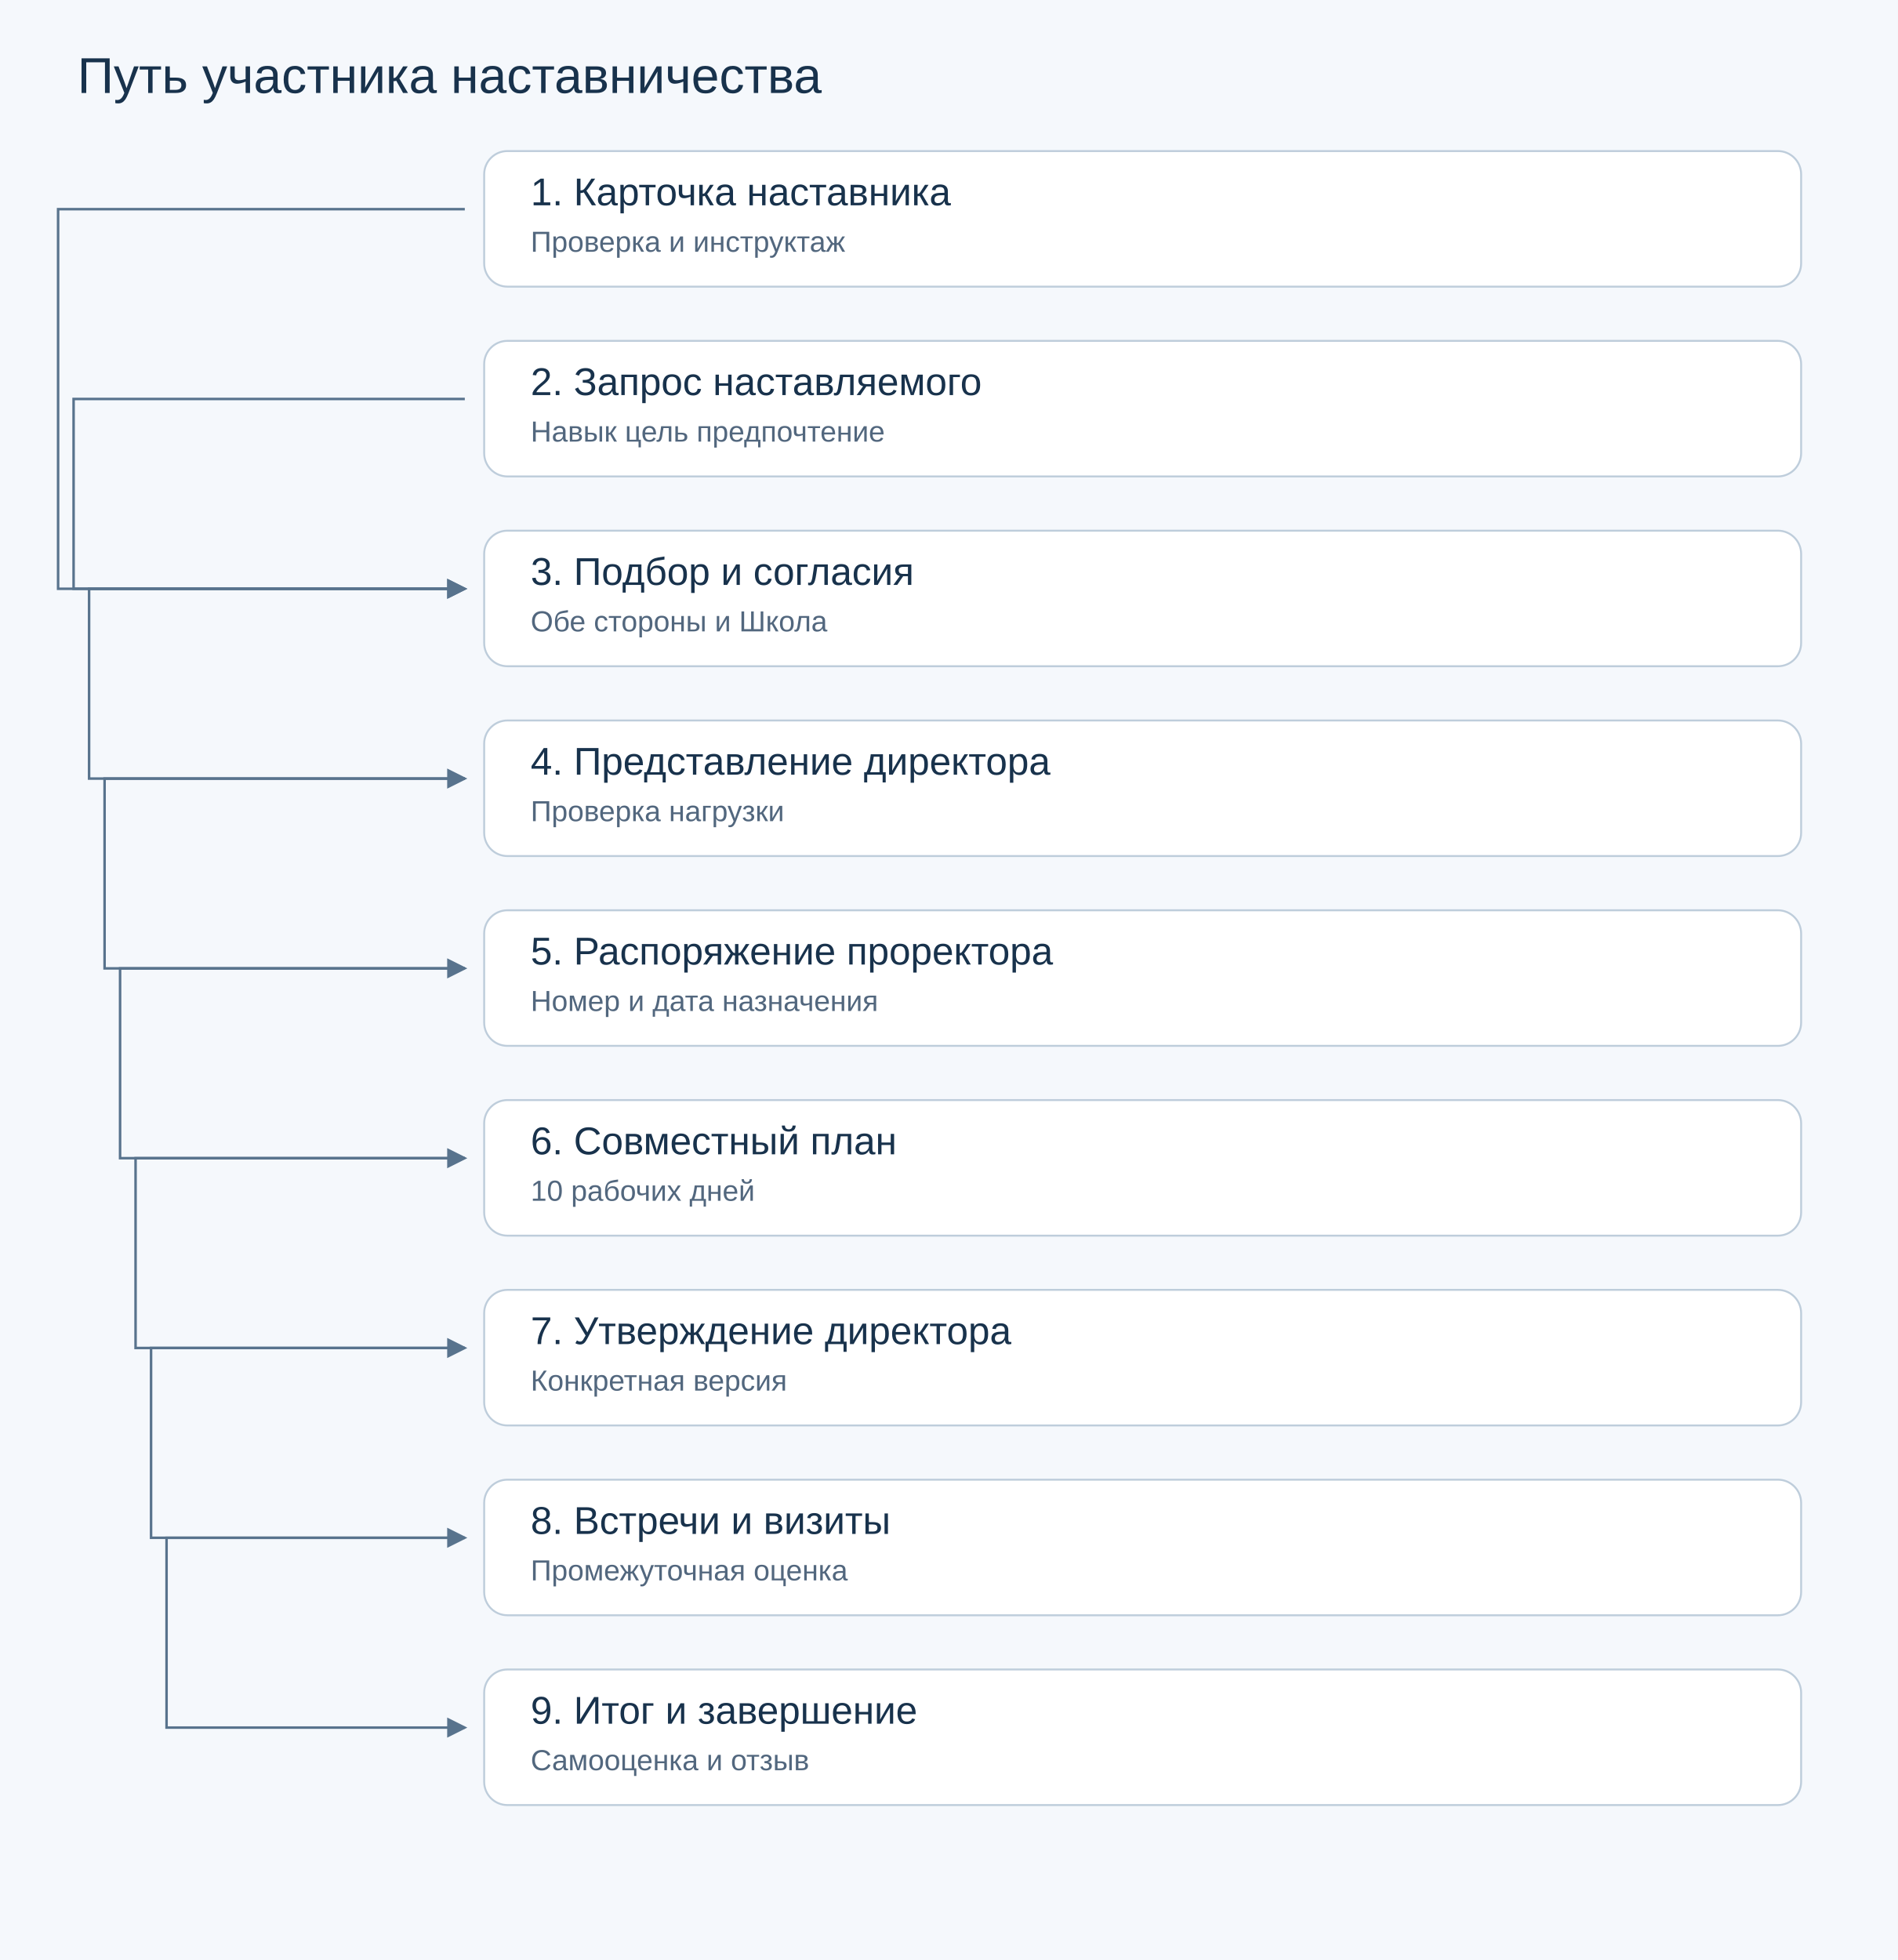
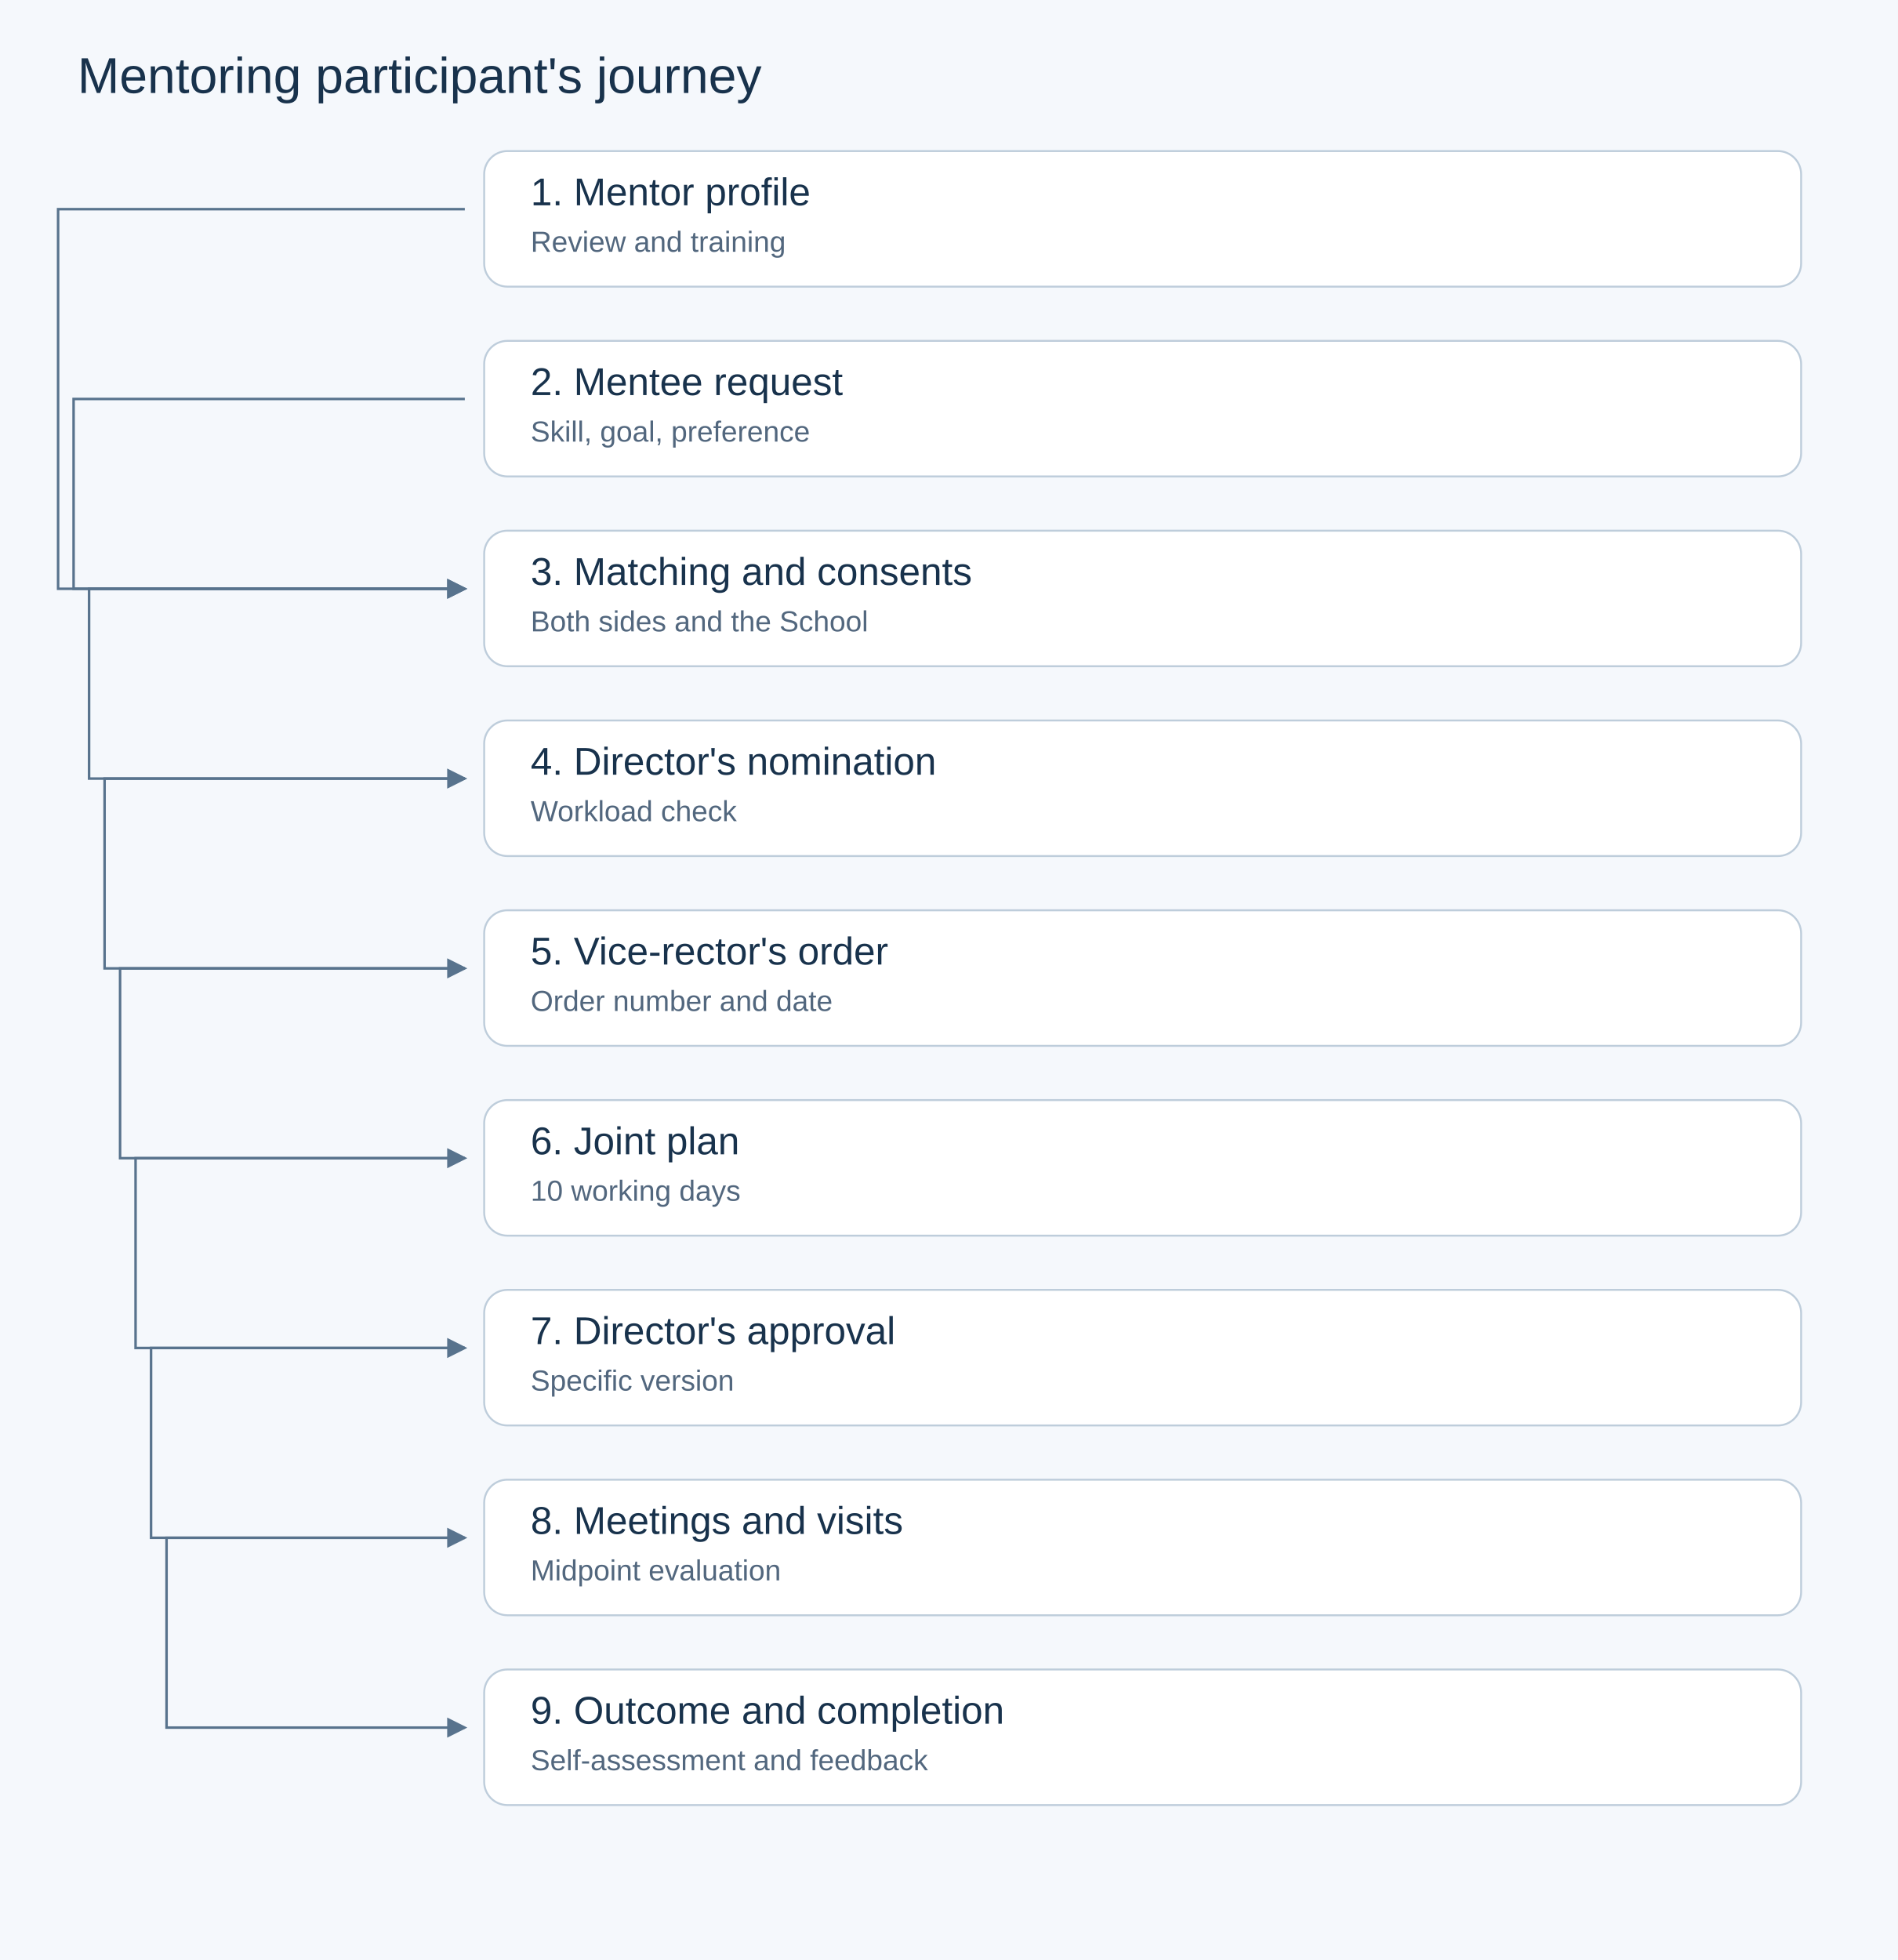
<svg xmlns="http://www.w3.org/2000/svg" width="980" height="1012" viewBox="0 0 980 1012">
  <defs>
    <marker id="arrow" markerWidth="8" markerHeight="8" refX="7" refY="4" orient="auto">
      <path d="M0 0L8 4L0 8" fill="#58738d" />
    </marker>
  </defs>
  <rect width="100%" height="100%" fill="#f5f8fc" />
  <g font-family="Arial, sans-serif">
-     <text x="40" y="48" font-size="26" fill="#18324c">Путь участника наставничества</text>
+     <text x="40" y="48" font-size="26" fill="#18324c">Mentoring participant's journey</text>
    <path d="M240 108H30V304H240" fill="none" stroke="#58738d" stroke-width="1.3" marker-end="url(#arrow)" />
    <path d="M240 206H38V304H240" fill="none" stroke="#58738d" stroke-width="1.3" marker-end="url(#arrow)" />
    <path d="M240 304H46V402H240" fill="none" stroke="#58738d" stroke-width="1.3" marker-end="url(#arrow)" />
    <path d="M240 402H54V500H240" fill="none" stroke="#58738d" stroke-width="1.3" marker-end="url(#arrow)" />
    <path d="M240 500H62V598H240" fill="none" stroke="#58738d" stroke-width="1.3" marker-end="url(#arrow)" />
    <path d="M240 598H70V696H240" fill="none" stroke="#58738d" stroke-width="1.3" marker-end="url(#arrow)" />
    <path d="M240 696H78V794H240" fill="none" stroke="#58738d" stroke-width="1.3" marker-end="url(#arrow)" />
    <path d="M240 794H86V892H240" fill="none" stroke="#58738d" stroke-width="1.3" marker-end="url(#arrow)" />
    <rect x="250" y="78" width="680" height="70" rx="12" fill="white" stroke="#becddb" />
-     <text x="274" y="106" font-size="20" fill="#18324c">1. Карточка наставника</text>
-     <text x="274" y="130" font-size="15" fill="#52677e">Проверка и инструктаж</text>
+     <text x="274" y="106" font-size="20" fill="#18324c">1. Mentor profile</text>
+     <text x="274" y="130" font-size="15" fill="#52677e">Review and training</text>
    <rect x="250" y="176" width="680" height="70" rx="12" fill="white" stroke="#becddb" />
-     <text x="274" y="204" font-size="20" fill="#18324c">2. Запрос наставляемого</text>
-     <text x="274" y="228" font-size="15" fill="#52677e">Навык цель предпочтение</text>
+     <text x="274" y="204" font-size="20" fill="#18324c">2. Mentee request</text>
+     <text x="274" y="228" font-size="15" fill="#52677e">Skill, goal, preference</text>
    <rect x="250" y="274" width="680" height="70" rx="12" fill="white" stroke="#becddb" />
-     <text x="274" y="302" font-size="20" fill="#18324c">3. Подбор и согласия</text>
-     <text x="274" y="326" font-size="15" fill="#52677e">Обе стороны и Школа</text>
+     <text x="274" y="302" font-size="20" fill="#18324c">3. Matching and consents</text>
+     <text x="274" y="326" font-size="15" fill="#52677e">Both sides and the School</text>
    <rect x="250" y="372" width="680" height="70" rx="12" fill="white" stroke="#becddb" />
-     <text x="274" y="400" font-size="20" fill="#18324c">4. Представление директора</text>
-     <text x="274" y="424" font-size="15" fill="#52677e">Проверка нагрузки</text>
+     <text x="274" y="400" font-size="20" fill="#18324c">4. Director's nomination</text>
+     <text x="274" y="424" font-size="15" fill="#52677e">Workload check</text>
    <rect x="250" y="470" width="680" height="70" rx="12" fill="white" stroke="#becddb" />
-     <text x="274" y="498" font-size="20" fill="#18324c">5. Распоряжение проректора</text>
-     <text x="274" y="522" font-size="15" fill="#52677e">Номер и дата назначения</text>
+     <text x="274" y="498" font-size="20" fill="#18324c">5. Vice-rector's order</text>
+     <text x="274" y="522" font-size="15" fill="#52677e">Order number and date</text>
    <rect x="250" y="568" width="680" height="70" rx="12" fill="white" stroke="#becddb" />
-     <text x="274" y="596" font-size="20" fill="#18324c">6. Совместный план</text>
-     <text x="274" y="620" font-size="15" fill="#52677e">10 рабочих дней</text>
+     <text x="274" y="596" font-size="20" fill="#18324c">6. Joint plan</text>
+     <text x="274" y="620" font-size="15" fill="#52677e">10 working days</text>
    <rect x="250" y="666" width="680" height="70" rx="12" fill="white" stroke="#becddb" />
-     <text x="274" y="694" font-size="20" fill="#18324c">7. Утверждение директора</text>
-     <text x="274" y="718" font-size="15" fill="#52677e">Конкретная версия</text>
+     <text x="274" y="694" font-size="20" fill="#18324c">7. Director's approval</text>
+     <text x="274" y="718" font-size="15" fill="#52677e">Specific version</text>
    <rect x="250" y="764" width="680" height="70" rx="12" fill="white" stroke="#becddb" />
-     <text x="274" y="792" font-size="20" fill="#18324c">8. Встречи и визиты</text>
-     <text x="274" y="816" font-size="15" fill="#52677e">Промежуточная оценка</text>
+     <text x="274" y="792" font-size="20" fill="#18324c">8. Meetings and visits</text>
+     <text x="274" y="816" font-size="15" fill="#52677e">Midpoint evaluation</text>
    <rect x="250" y="862" width="680" height="70" rx="12" fill="white" stroke="#becddb" />
-     <text x="274" y="890" font-size="20" fill="#18324c">9. Итог и завершение</text>
-     <text x="274" y="914" font-size="15" fill="#52677e">Самооценка и отзыв</text>
+     <text x="274" y="890" font-size="20" fill="#18324c">9. Outcome and completion</text>
+     <text x="274" y="914" font-size="15" fill="#52677e">Self-assessment and feedback</text>
  </g>
</svg>
